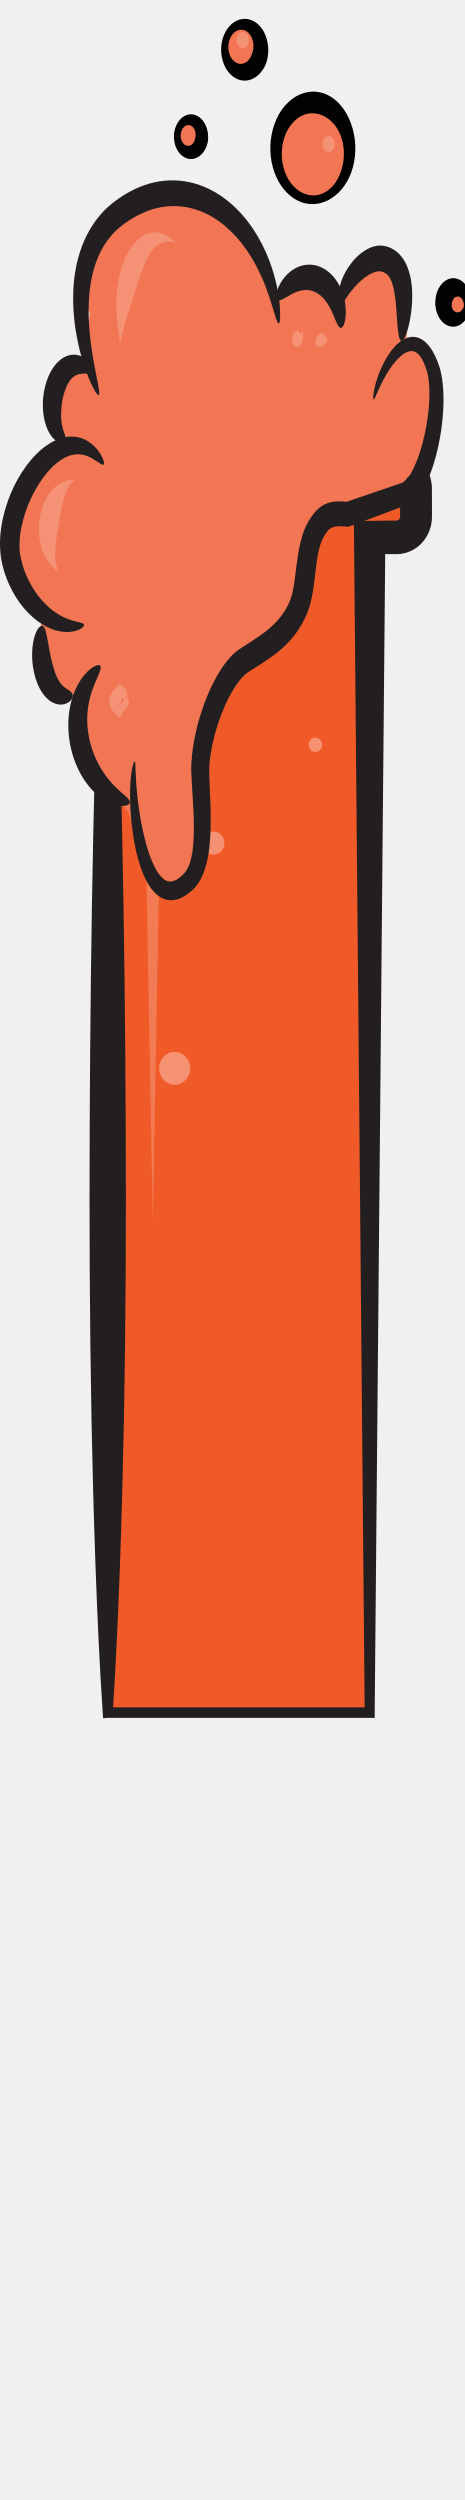
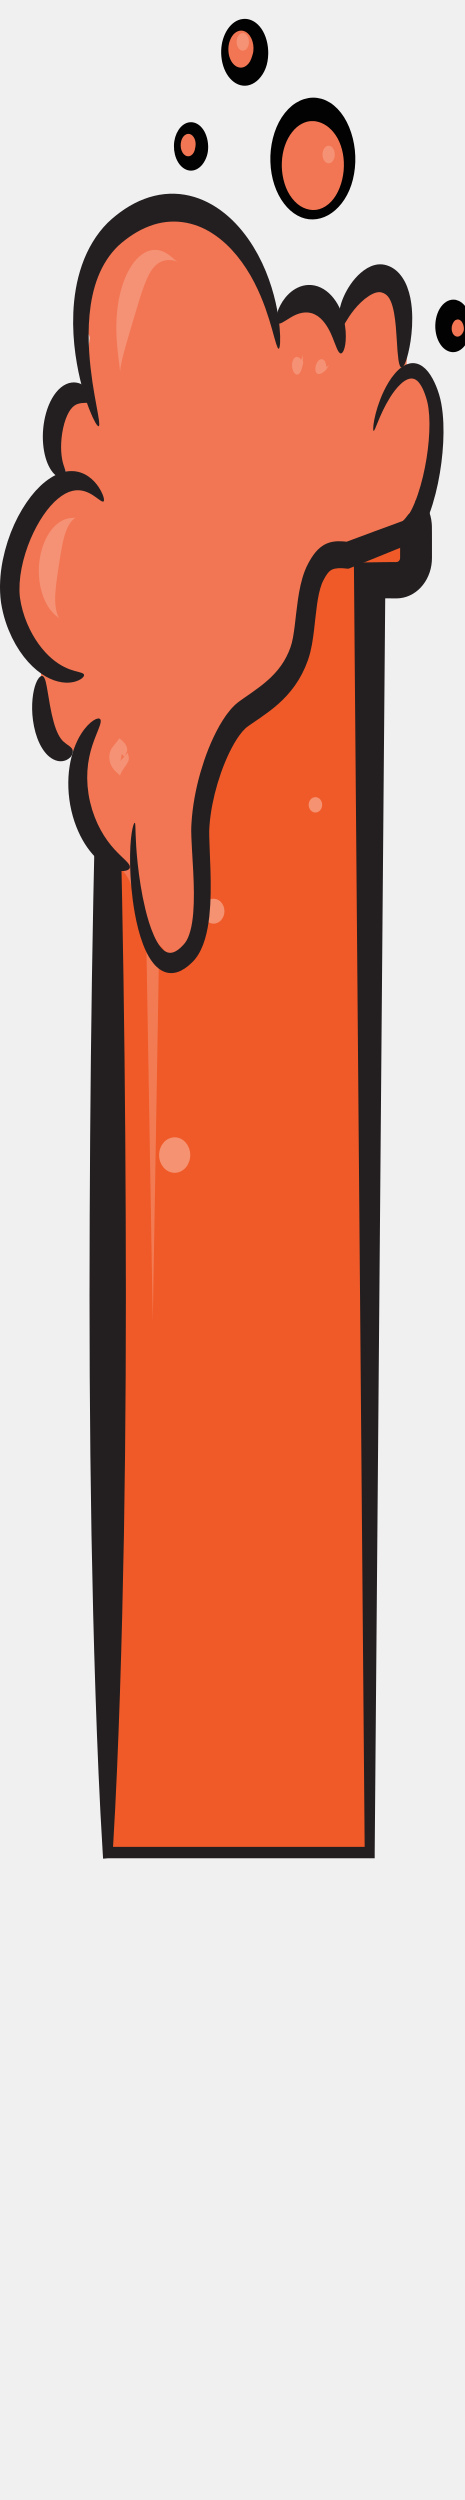
<svg xmlns="http://www.w3.org/2000/svg" version="1.1" id="Layer_1" x="0px" y="0px" width="120.922px" height="650.396px" viewBox="0 0 200.922 650.396" enable-background="new 0 0 200.922 387.396" xml:space="preserve">
  <defs id="defs111" />
-   <g id="g3" transform="matrix(1.414181,0,0,1.87407,8.2802558e-4,-206.945)">
+   <g id="g3" transform="matrix(1.414181,0,0,2.028952,8.2802558e-4,-206.9407)">
    <ellipse enable-background="new    " cx="72.969" cy="199.388" rx="5.815" ry="4.62" id="ellipse5" d="m 78.784,199.388 c 0,2.552 -2.603,4.62 -5.815,4.62 -3.212,0 -5.815,-2.068 -5.815,-4.62 0,-2.552 2.603,-4.62 5.815,-4.62 3.212,0 5.815,2.068 5.815,4.62 z" style="opacity:0.34;fill:#ffffff" />
    <path d="M 121.208,103.535 H 24.73 c -3.295,0 -5.964,2.121 -5.964,4.74 v 6.558 c 0,2.617 2.669,4.74 5.964,4.74 h 8.196 v 271.086 h 80.082 V 119.573 h 8.195 c 3.294,0 5.965,-2.123 5.965,-4.74 v -6.558 c 0.002,-2.619 -2.666,-4.74 -5.96,-4.74 z" id="path7" style="fill:#f05a29" />
    <rect x="35.139" y="148.551" width="78.435" height="226.912" id="rect9" style="fill:#f05a29" />
    <path d="m 132.039,111.313 -0.005,-1.746 -0.01,-0.873 -0.005,-0.536 -0.011,-0.218 -0.041,-0.473 c -0.25,-2.132 -1.547,-4.134 -3.527,-5.522 -1.958,-1.402 -4.622,-2.189 -7.236,-2.16 l -65.831,1.253 -16.458,0.336 -8.228,0.171 -4.114,0.083 -2.117,0.046 c -0.998,0.043 -1.912,0.21 -2.796,0.508 -1.757,0.588 -3.211,1.667 -4.079,2.988 -0.432,0.66 -0.72,1.379 -0.843,2.113 -0.062,0.353 -0.078,0.761 -0.067,1.072 l 0.028,0.818 0.116,3.268 0.056,1.635 0.033,0.856 0.016,0.212 0.033,0.297 c 0.03,0.184 0.062,0.355 0.11,0.531 0.358,1.4 1.359,2.671 2.739,3.545 1.372,0.879 3.141,1.355 4.877,1.326 l 6.801,-0.152 c -0.367,5.275 -0.679,10.551 -0.954,15.826 -0.329,5.646 -0.544,11.295 -0.806,16.943 -0.507,11.294 -0.887,22.59 -1.195,33.884 -0.634,22.591 -0.979,45.183 -1.104,67.771 -0.144,22.592 -0.016,45.183 0.542,67.771 0.296,11.298 0.686,22.592 1.226,33.887 0.547,11.295 1.197,22.591 2.206,33.887 l 0.116,1.294 1.413,-0.082 h 80.081 1.529 v -1.213 -10e-4 l 3.214,-267.229 1.861,0.012 1.097,0.002 0.673,-0.002 0.304,-0.007 0.609,-0.035 c 2.662,-0.203 5.205,-1.232 6.971,-2.808 0.89,-0.785 1.596,-1.705 2.071,-2.696 0.475,-0.982 0.709,-2.081 0.704,-3.086 l 10e-4,-3.496 z m -9.741,3.495 c -0.005,0.158 -0.026,0.225 -0.072,0.333 -0.046,0.095 -0.115,0.19 -0.21,0.269 -0.189,0.163 -0.432,0.263 -0.689,0.288 l -3.913,0.021 -4.398,0.049 h -0.006 l -4.837,0.037 0.046,3.77 3.245,269.869 H 34.555 c 0.946,-10.891 1.578,-21.78 2.105,-32.67 0.54,-11.296 0.93,-22.59 1.227,-33.887 0.558,-22.589 0.685,-45.181 0.539,-67.771 -0.124,-22.59 -0.467,-45.182 -1.102,-67.771 -0.311,-11.294 -0.691,-22.59 -1.194,-33.885 -0.262,-5.647 -0.478,-11.296 -0.81,-16.942 -0.293,-5.649 -0.622,-11.295 -1.022,-16.943 l -0.081,-1.147 -1.289,0.059 h -0.005 l -8.22,-0.184 c -1.01,-0.034 -1.968,-0.352 -2.696,-0.876 -0.727,-0.524 -1.208,-1.238 -1.336,-1.985 -0.021,-0.092 -0.028,-0.191 -0.036,-0.28 l -0.005,-0.108 -0.003,-0.197 0.027,-0.78 0.059,-1.635 0.116,-3.268 0.028,-0.818 c 0.011,-0.234 0.03,-0.371 0.075,-0.557 0.09,-0.345 0.251,-0.669 0.475,-0.965 0.453,-0.592 1.165,-1.051 1.96,-1.268 0.385,-0.109 0.835,-0.163 1.208,-0.159 l 2,0.037 4.114,0.085 8.228,0.167 16.459,0.337 65.833,1.254 c 0.319,0.024 0.575,0.127 0.782,0.303 0.194,0.172 0.308,0.395 0.324,0.585 l -0.017,6.633 z" id="path11" style="fill:#231f20" />
    <ellipse enable-background="new    " cx="50.043" cy="166.33" rx="3.347" ry="2.659" id="ellipse13" d="m 53.39,166.33 c 0,1.469 -1.499,2.659 -3.347,2.659 -1.848,0 -3.347,-1.19 -3.347,-2.659 0,-1.469 1.499,-2.659 3.347,-2.659 1.848,0 3.347,1.19 3.347,2.659 z" style="opacity:0.34;fill:#ffffff" />
    <ellipse enable-background="new    " cx="96.412" cy="167.429" rx="2.063" ry="1.639" id="ellipse15" d="m 98.475,167.429 c 0,0.905 -0.924,1.639 -2.063,1.639 -1.139,0 -2.063,-0.734 -2.063,-1.639 0,-0.905 0.924,-1.639 2.063,-1.639 1.139,0 2.063,0.734 2.063,1.639 z" style="opacity:0.34;fill:#ffffff" />
    <ellipse enable-background="new    " cx="65.258" cy="190.087" rx="3.346" ry="2.659" id="ellipse17" d="m 68.604,190.087 c 0,1.469 -1.498,2.659 -3.346,2.659 -1.848,0 -3.346,-1.19 -3.346,-2.659 0,-1.469 1.498,-2.659 3.346,-2.659 1.848,0 3.346,1.19 3.346,2.659 z" style="opacity:0.34;fill:#ffffff" />
    <ellipse enable-background="new    " cx="53.391" cy="242.048" rx="4.756" ry="3.779" id="ellipse19" d="m 58.147,242.048 c 0,2.087 -2.129,3.779 -4.756,3.779 -2.627,0 -4.756,-1.692 -4.756,-3.779 0,-2.087 2.129,-3.779 4.756,-3.779 2.627,0 4.756,1.692 4.756,3.779 z" style="opacity:0.34;fill:#ffffff" />
    <g id="g21" style="opacity:0.2">
-       <polygon points="46.697,277.483 42.75,114.968 50.644,114.968 " id="polygon23" style="fill:#ffffff" />
+       <polygon points="42.75,114.968 50.644,114.968 46.697,277.483 " id="polygon23" style="fill:#ffffff" />
    </g>
  </g>
-   <g id="g25" transform="matrix(1.414181,0,0,1.87407,8.2802558e-4,-206.945)">
+   <g id="g25" transform="matrix(1.414181,0,0,2.028952,8.2802558e-4,-206.9407)">
    <path d="m 131.59,80.457 c -0.286,-1.004 -1.077,-1.725 -2,-2.031 -0.346,-0.474 -0.862,-0.857 -1.588,-1.061 -0.881,-1.074 -2.135,-1.261 -3.209,-0.874 -0.254,-0.066 -0.508,-0.13 -0.763,-0.191 0.753,-6.528 0.57,-13.188 -2.743,-19.059 -1.289,-2.284 -4.371,-1.7 -5.354,0.419 -3.979,-3.895 -9.316,0.709 -11.855,3.974 -0.469,0.602 -0.695,1.242 -0.744,1.862 -1.502,-1.325 -3.193,-2.027 -5.506,-2.528 C 93.039,59.93 87.742,60.421 83.787,63.141 82.984,59.83 81.098,56.898 78.32,54.634 77.916,54.304 77.437,54.098 76.937,53.997 76.719,53.58 76.517,53.158 76.289,52.742 75.676,51.627 74.766,51.191 73.863,51.22 69.707,44.886 64.269,39.85 56.4,42.365 c -0.098,0.031 -0.184,0.071 -0.275,0.109 -9.271,-1.858 -21.572,1.002 -25.053,9.356 -4.121,3.605 -6.738,8.705 -4.766,14.225 0.201,0.564 0.535,1.027 0.941,1.382 0.047,0.167 0.1,0.333 0.152,0.5 -0.705,3.627 -0.619,8.375 0.604,12.023 -0.107,0.176 -0.215,0.352 -0.324,0.526 -2.025,-0.196 -4.295,0.647 -5.994,1.681 -0.725,0.44 -1.148,1.087 -1.328,1.785 -3.604,3.15 -3.689,8.914 0.221,12.927 0.031,0.032 0.064,0.057 0.098,0.088 -1.008,1.124 -2.031,2.234 -3.078,3.322 -1.902,1.979 -3.77,3.955 -5.494,6.021 -0.857,-0.162 -1.779,0.05 -2.525,0.827 -1.779,1.854 -2.77,4.089 -3.25,6.479 -0.422,1.236 -0.76,2.511 -1.021,3.844 -0.15,0.762 -0.057,1.421 0.188,1.969 -0.074,0.164 -0.137,0.34 -0.188,0.531 -0.906,3.378 0.275,6.046 2.334,8.235 -0.656,0.848 -0.838,1.982 -0.033,3.077 0.916,1.243 4.141,3.389 5.953,5.302 -0.361,0.339 -0.631,0.798 -0.754,1.386 -0.65,3.109 -0.533,5.665 0.312,7.906 -1.266,4.126 -0.334,9.128 4.318,10.408 1.293,0.355 2.574,0.06 3.809,-0.311 0.322,-0.096 0.619,-0.155 0.9,-0.186 1.613,1.968 2.803,4.174 3.877,6.462 -0.381,2.598 0.672,5.798 2.588,8.151 -1.176,7.754 11.59,9.213 12.088,16.367 0.078,1.136 0.816,2.141 1.766,2.666 1.623,3.562 3.898,6.743 7.273,8.497 0.49,0.781 1.336,1.337 2.461,1.337 h 2 c 1.627,0 2.67,-1.294 2.9,-2.674 0.955,-0.233 1.771,-0.884 1.992,-2.028 0.438,-2.272 0.596,-4.482 0.607,-6.798 0.002,-0.492 -0.117,-0.922 -0.309,-1.299 -0.178,-8.426 -1.186,-17.539 1.674,-25.135 0.342,-0.389 0.523,-0.87 0.57,-1.385 0.527,-1.163 1.156,-2.285 1.908,-3.358 0.129,-0.176 0.254,-0.355 0.387,-0.528 0.061,-0.081 0.125,-0.162 0.188,-0.243 0.383,-0.486 0.779,-0.965 1.203,-1.43 0.064,-0.072 0.107,-0.147 0.164,-0.221 1.77,-1.489 5.143,-2.225 7.229,-3.257 2.152,-1.065 4.031,-2.857 5.85,-4.401 6.933,-5.884 11.974,-12.554 14.369,-21.375 0.701,-2.586 1.174,-5.243 2.576,-7.563 1.947,-3.225 6.943,-4.218 10.289,-4.97 6.998,-1.577 13.926,-2.064 19.008,-7.02 0.143,-0.063 0.279,-0.132 0.408,-0.223 1.162,-0.831 1.641,-1.554 1.865,-2.73 1.215,-0.381 2.121,-1.552 2.121,-2.86 0,-0.334 -0.068,-0.649 -0.17,-0.948 0.686,-1.308 1.211,-2.762 1.572,-4.302 1.93,-4.186 2.453,-8.911 0.989,-14.052 z" id="path27" style="fill:#f27653" />
    <g id="g29">
      <path d="m 114.196,87.755 c -0.188,-0.053 -0.198,-0.888 0.216,-2.388 0.422,-1.492 1.252,-3.656 2.948,-6.138 0.859,-1.232 1.933,-2.554 3.441,-3.769 0.758,-0.6 1.633,-1.177 2.697,-1.6 1.055,-0.421 2.35,-0.676 3.709,-0.461 1.357,0.199 2.658,0.885 3.658,1.775 1.014,0.892 1.793,1.954 2.453,3.065 0.629,1.061 1.248,2.401 1.578,3.742 0.352,1.339 0.537,2.704 0.621,4.086 0.162,2.763 -0.07,5.601 -0.601,8.496 -0.539,2.892 -1.369,5.85 -2.674,8.818 -0.662,1.481 -1.437,2.969 -2.463,4.424 -0.513,0.727 -1.095,1.444 -1.779,2.133 -0.349,0.344 -0.724,0.679 -1.133,1 l -0.404,0.293 -0.463,0.312 c -0.147,0.123 -0.326,0.176 -0.51,0.221 l -0.539,0.154 -9.502,2.699 -4.929,1.388 -2.508,0.703 -0.695,0.195 c -0.414,0.085 -0.815,0.308 -1.248,0.206 l -0.916,-0.067 -0.59,-0.026 c -1.576,-0.056 -2.91,0.104 -3.703,0.58 -0.424,0.237 -0.844,0.593 -1.305,1.112 -0.227,0.258 -0.459,0.551 -0.69,0.867 -0.113,0.156 -0.228,0.299 -0.298,0.421 -0.069,0.114 -0.147,0.239 -0.229,0.396 -0.647,1.178 -1.096,2.73 -1.438,4.414 -0.344,1.692 -0.588,3.524 -0.922,5.471 -0.361,1.938 -0.718,4.062 -1.845,6.311 -1.022,2.037 -2.407,3.872 -4,5.437 -3.202,3.141 -6.955,5.107 -10.424,6.794 l -2.562,1.224 -1.229,0.598 c -0.227,0.112 -0.357,0.177 -0.494,0.254 -0.141,0.08 -0.285,0.165 -0.43,0.261 -1.174,0.762 -2.346,1.92 -3.391,3.172 -2.098,2.54 -3.797,5.505 -5.09,8.515 -1.287,3.017 -2.176,6.133 -2.492,9.135 -0.168,1.232 -0.016,2.957 0.053,4.548 l 0.264,4.89 c 0.129,3.267 0.146,6.522 -0.354,9.771 -0.256,1.622 -0.646,3.251 -1.322,4.837 -0.664,1.576 -1.674,3.132 -3.076,4.319 -0.344,0.293 -0.734,0.573 -1.064,0.782 -0.295,0.193 -0.619,0.407 -0.977,0.609 -0.695,0.401 -1.438,0.756 -2.232,1.027 -1.57,0.555 -3.449,0.715 -5.137,0.225 -1.693,-0.475 -3.037,-1.467 -4.045,-2.502 -1.018,-1.049 -1.76,-2.174 -2.375,-3.28 -1.215,-2.222 -1.938,-4.4 -2.488,-6.439 -1.07,-4.089 -1.41,-7.664 -1.502,-10.583 -0.078,-2.921 0.148,-5.196 0.477,-6.715 0.328,-1.526 0.76,-2.265 0.953,-2.209 0.205,0.056 0.182,0.842 0.252,2.313 0.066,1.471 0.219,3.642 0.645,6.405 0.434,2.753 1.102,6.129 2.381,9.804 0.648,1.824 1.457,3.736 2.568,5.482 1.088,1.729 2.611,3.302 4.203,3.619 0.787,0.169 1.627,0.079 2.555,-0.293 0.459,-0.186 0.932,-0.434 1.402,-0.736 0.23,-0.146 0.473,-0.32 0.746,-0.519 0.244,-0.17 0.408,-0.306 0.588,-0.472 1.41,-1.284 2.215,-3.675 2.523,-6.364 0.318,-2.701 0.229,-5.68 0.012,-8.788 l -0.393,-4.81 c -0.066,-0.829 -0.133,-1.672 -0.18,-2.547 -0.023,-0.448 -0.043,-0.862 -0.051,-1.366 -0.012,-0.562 0.039,-1.063 0.068,-1.511 0.312,-3.719 1.291,-7.34 2.711,-10.838 1.439,-3.492 3.295,-6.887 5.838,-10.041 1.291,-1.568 2.732,-3.094 4.676,-4.4 0.242,-0.162 0.498,-0.319 0.764,-0.47 0.27,-0.154 0.559,-0.301 0.75,-0.397 l 1.299,-0.644 2.541,-1.233 c 3.318,-1.622 6.455,-3.358 8.826,-5.7 1.182,-1.162 2.15,-2.462 2.857,-3.856 0.633,-1.19 0.996,-2.877 1.318,-4.651 0.317,-1.786 0.579,-3.685 0.995,-5.647 0.427,-1.958 0.974,-4.022 2.107,-6.062 0.137,-0.247 0.297,-0.513 0.475,-0.784 0.173,-0.268 0.345,-0.484 0.5,-0.694 0.313,-0.416 0.652,-0.835 1.033,-1.253 0.75,-0.832 1.711,-1.687 2.875,-2.311 1.16,-0.633 2.424,-0.96 3.549,-1.104 1.14,-0.148 2.177,-0.141 3.164,-0.098 l 0.729,0.045 0.358,0.028 c 0.054,0.004 0.025,0.004 0.041,0.005 0.013,0.004 0.021,10e-4 0.033,10e-4 l 0.569,-0.148 2.521,-0.657 4.957,-1.284 9.525,-2.443 c 0.023,-0.006 0.051,-0.002 0.07,-0.016 l 0.03,-0.014 c -0.002,0.002 0.007,-0.002 0.078,-0.053 0.222,-0.161 0.442,-0.346 0.662,-0.549 0.438,-0.413 0.864,-0.894 1.262,-1.421 0.8,-1.053 1.49,-2.258 2.095,-3.493 1.205,-2.482 2.063,-5.108 2.655,-7.661 0.587,-2.558 0.906,-5.075 0.894,-7.411 -0.006,-1.166 -0.103,-2.287 -0.307,-3.311 -0.195,-1.033 -0.525,-1.878 -0.998,-2.833 -0.898,-1.811 -2.101,-3.101 -3.375,-3.377 -1.281,-0.343 -2.843,0.239 -4.117,1.076 -1.295,0.842 -2.381,1.89 -3.283,2.895 -1.805,2.031 -2.926,3.9 -3.672,5.164 -0.737,1.273 -1.115,1.981 -1.324,1.92 z" id="path31" style="fill:#231f20" />
    </g>
    <g id="g33">
      <path d="m 39.697,180.755 c -0.068,0.4 -0.721,0.712 -1.9,0.776 -1.172,0.06 -2.879,-0.146 -4.857,-0.907 -1.971,-0.755 -4.203,-2.078 -6.229,-4.085 -2.021,-1.996 -3.834,-4.678 -4.891,-7.866 -1.061,-3.181 -1.205,-6.536 -0.553,-9.414 0.631,-2.893 2.008,-5.237 3.432,-6.839 1.432,-1.616 2.881,-2.547 3.953,-3.016 1.084,-0.462 1.805,-0.476 2.045,-0.15 0.533,0.697 -1.066,2.537 -2.488,5.55 -0.701,1.507 -1.307,3.319 -1.49,5.369 -0.195,2.042 0.039,4.322 0.799,6.614 0.76,2.292 1.953,4.344 3.285,6.035 1.336,1.698 2.809,3.034 4.154,4.071 2.701,2.063 4.885,3.006 4.74,3.862 z" id="path35" style="fill:#231f20" />
    </g>
    <g id="g37">
      <path d="m 13.172,140.05 c 0.711,0.422 0.969,1.544 1.402,3.298 0.418,1.737 0.936,4.172 1.828,6.417 0.445,1.115 0.941,2.021 1.432,2.682 0.49,0.666 0.988,1.133 1.592,1.527 1.209,0.778 2.641,1.112 2.826,1.936 0.098,0.396 -0.105,0.87 -0.68,1.325 -0.572,0.439 -1.545,0.881 -2.928,0.908 -1.365,0.041 -3.141,-0.488 -4.582,-1.655 -1.457,-1.148 -2.543,-2.771 -3.23,-4.492 -1.354,-3.473 -1.176,-6.713 -0.49,-8.953 0.354,-1.121 0.863,-2.001 1.398,-2.523 0.539,-0.53 1.072,-0.662 1.432,-0.47 z" id="path39" style="fill:#231f20" />
    </g>
    <g id="g41">
      <path d="m 31.697,102.755 c -0.32,0.293 -1.273,-0.311 -2.883,-1.095 -1.6,-0.775 -3.949,-1.61 -6.748,-1.108 -2.787,0.455 -5.988,2.279 -8.826,5.2 -2.822,2.898 -5.391,6.863 -6.641,11.253 -0.619,2.166 -0.812,4.384 -0.52,6.182 0.365,1.93 1.186,3.892 2.203,5.571 2.057,3.411 4.9,5.925 7.541,7.501 2.658,1.6 5.137,2.276 6.908,2.622 1.777,0.345 2.879,0.45 2.965,0.875 0.084,0.381 -0.891,1.078 -2.959,1.461 -2.045,0.375 -5.23,0.283 -8.768,-1.142 -3.514,-1.406 -7.363,-4.088 -10.312,-8.287 -1.463,-2.111 -2.688,-4.547 -3.344,-7.458 -0.604,-3.073 -0.287,-6.08 0.506,-8.944 1.652,-5.708 4.902,-10.285 8.613,-13.643 3.707,-3.341 8.205,-5.413 12.314,-5.42 2.035,-0.025 3.871,0.458 5.289,1.151 1.428,0.691 2.459,1.553 3.184,2.323 1.437,1.566 1.767,2.703 1.478,2.958 z" id="path43" style="fill:#231f20" />
    </g>
    <g id="g45">
      <path d="m 28.197,81.255 c -0.219,0.361 -0.752,0.477 -1.482,0.517 -0.727,0.039 -1.67,0.002 -2.59,0.167 -0.934,0.16 -1.736,0.521 -2.469,1.186 -0.736,0.662 -1.469,1.727 -2.016,3.08 -0.543,1.352 -0.842,2.801 -0.934,4.085 -0.094,1.293 0.021,2.411 0.234,3.3 0.207,0.899 0.545,1.599 0.852,2.193 0.303,0.591 0.543,1.075 0.404,1.472 -0.131,0.379 -0.658,0.657 -1.59,0.54 -0.91,-0.108 -2.24,-0.734 -3.314,-2.042 -2.209,-2.614 -3.002,-7.327 -1.215,-11.796 0.896,-2.227 2.453,-4.256 4.531,-5.445 1.027,-0.591 2.154,-0.944 3.209,-1.043 1.055,-0.112 2.018,0.027 2.816,0.258 1.604,0.482 2.572,1.295 3.113,1.951 0.543,0.67 0.66,1.233 0.451,1.577 z" id="path47" style="fill:#231f20" />
    </g>
    <g id="g49">
      <path d="M 85.196,70.255 C 84.77,70.317 84.227,68.8 83.196,66.21 82.156,63.637 80.563,59.956 77.699,56.095 74.856,52.258 70.638,48.252 65.006,45.722 59.422,43.163 52.44,42.305 45.594,44.158 c -1.709,0.45 -3.365,1.047 -4.951,1.755 -0.793,0.354 -1.568,0.738 -2.326,1.144 -0.744,0.399 -1.537,0.856 -2.158,1.261 -2.641,1.768 -4.779,4.088 -6.201,6.644 -1.439,2.562 -2.229,5.363 -2.594,8.081 -0.363,2.724 -0.326,5.364 -0.115,7.773 0.439,4.837 1.502,8.751 2.207,11.467 0.727,2.718 1.123,4.281 0.742,4.472 -0.357,0.181 -1.469,-1.035 -2.904,-3.593 -1.41,-2.56 -3.186,-6.474 -4.242,-11.738 -0.518,-2.628 -0.836,-5.603 -0.641,-8.852 0.199,-3.235 0.945,-6.783 2.66,-10.192 1.705,-3.416 4.385,-6.55 7.795,-8.93 0.902,-0.616 1.709,-1.092 2.598,-1.593 0.877,-0.49 1.783,-0.953 2.713,-1.38 1.863,-0.856 3.832,-1.579 5.883,-2.12 4.102,-1.092 8.332,-1.384 12.326,-0.922 3.998,0.454 7.744,1.645 11.012,3.303 6.582,3.326 11.123,8.379 13.844,13.019 2.75,4.681 3.823,8.95 4.217,11.865 0.375,2.941 0.131,4.581 -0.263,4.633 z" id="path51" style="fill:#231f20" />
    </g>
    <g id="g53">
      <path d="m 104.196,71.255 c -0.854,0.004 -1.485,-1.588 -2.602,-3.492 -1.098,-1.909 -2.881,-4.019 -5.424,-4.833 -2.525,-0.866 -5.213,-0.227 -7.264,0.641 -2.057,0.858 -3.545,1.715 -4.211,1.184 -0.623,-0.472 -0.352,-2.355 1.697,-4.602 1.028,-1.091 2.557,-2.233 4.604,-2.914 2.023,-0.687 4.598,-0.832 7.059,-0.005 2.467,0.805 4.443,2.452 5.662,4.214 1.24,1.77 1.783,3.61 1.945,5.112 0.28,3.053 -0.686,4.715 -1.466,4.695 z" id="path55" style="fill:#231f20" />
    </g>
    <g id="g57">
      <path d="m 122.696,74.255 c -0.844,-0.118 -1.143,-2.48 -1.42,-5.958 -0.157,-1.724 -0.33,-3.762 -0.834,-5.69 -0.252,-0.955 -0.602,-1.863 -1.051,-2.549 -0.455,-0.694 -0.947,-1.131 -1.623,-1.444 -0.338,-0.159 -0.735,-0.276 -1.17,-0.358 -0.229,-0.04 -0.34,-0.052 -0.52,-0.06 -0.176,-0.008 -0.371,-10e-4 -0.574,0.019 -0.816,0.071 -1.76,0.367 -2.641,0.753 -1.787,0.783 -3.35,1.904 -4.551,2.925 -1.205,1.034 -2.06,1.995 -2.668,2.705 -0.619,0.703 -1.023,1.194 -1.449,1.159 -0.396,-0.026 -0.791,-0.68 -0.766,-1.901 0.02,-1.211 0.51,-2.907 1.612,-4.667 1.113,-1.749 2.776,-3.606 5.215,-5.097 1.226,-0.731 2.648,-1.396 4.414,-1.695 0.438,-0.074 0.902,-0.122 1.388,-0.129 0.483,-0.014 1.043,0.029 1.475,0.093 0.893,0.137 1.822,0.378 2.738,0.801 1.854,0.821 3.367,2.376 4.199,3.938 0.858,1.573 1.223,3.115 1.405,4.505 0.338,2.794 0.015,5.103 -0.369,6.982 -0.832,3.74 -2.016,5.782 -2.81,5.668 z" id="path59" style="fill:#231f20" />
    </g>
    <g id="g61" style="opacity:0.2">
      <path d="m 36.697,75.255 c 0.006,0 -0.025,-0.491 -0.188,-1.396 -0.15,-0.904 -0.428,-2.227 -0.65,-3.898 -0.221,-1.668 -0.4,-3.688 -0.24,-5.937 0.156,-2.244 0.635,-4.73 1.771,-7.221 1.125,-2.471 2.873,-4.744 5.139,-6.157 1.121,-0.705 2.35,-1.167 3.514,-1.35 1.166,-0.184 2.248,-0.112 3.154,0.088 1.824,0.408 2.996,1.176 3.789,1.64 0.783,0.494 1.205,0.739 1.211,0.73 0.002,0.001 -0.459,-0.208 -1.355,-0.327 -0.881,-0.119 -2.23,-0.142 -3.615,0.289 -0.688,0.217 -1.363,0.547 -1.967,0.992 -0.607,0.444 -1.148,0.996 -1.65,1.643 -0.998,1.296 -1.873,2.996 -2.764,4.949 -0.885,1.952 -1.717,3.946 -2.518,5.813 -0.793,1.869 -1.551,3.615 -2.143,5.119 -0.592,1.504 -1.027,2.763 -1.246,3.644 -0.228,0.882 -0.246,1.381 -0.242,1.379 z" id="path63" style="fill:#ffffff" />
    </g>
    <g id="g65" style="opacity:0.2">
      <path d="m 18.197,127.755 c 0,0 -0.072,-0.058 -0.227,-0.145 l -0.699,-0.391 c -0.299,-0.184 -0.701,-0.397 -1.117,-0.723 -0.418,-0.322 -0.914,-0.711 -1.383,-1.227 -0.945,-1.018 -1.895,-2.49 -2.422,-4.289 -0.537,-1.792 -0.668,-3.887 -0.197,-5.975 0.461,-2.088 1.471,-3.948 2.744,-5.346 1.27,-1.406 2.793,-2.32 4.109,-2.79 0.656,-0.245 1.279,-0.36 1.799,-0.45 0.521,-0.094 0.975,-0.098 1.324,-0.119 0.354,-0.018 0.623,-0.012 0.801,-0.021 0.178,-0.007 0.268,-0.024 0.268,-0.024 0,0 -0.375,0.069 -0.938,0.453 -0.285,0.177 -0.598,0.457 -0.922,0.788 -0.328,0.328 -0.635,0.768 -0.93,1.236 -0.59,0.953 -1.029,2.154 -1.398,3.435 -0.367,1.29 -0.674,2.679 -1,4.137 -0.318,1.459 -0.625,2.862 -0.852,4.201 -0.225,1.336 -0.359,2.622 -0.275,3.75 0.049,0.558 0.115,1.089 0.25,1.534 0.133,0.445 0.281,0.836 0.445,1.128 0.319,0.604 0.624,0.84 0.62,0.838 z" id="path67" style="fill:#ffffff" />
    </g>
    <g id="g69" style="opacity:0.2">
      <path d="m 36.697,161.255 c 0.006,-0.002 -0.043,-0.104 -0.279,-0.259 -0.107,-0.081 -0.25,-0.178 -0.443,-0.292 -0.178,-0.116 -0.455,-0.241 -0.666,-0.409 -0.217,-0.165 -0.516,-0.351 -0.725,-0.581 -0.211,-0.229 -0.496,-0.486 -0.666,-0.782 -0.389,-0.586 -0.584,-1.316 -0.492,-2.021 0.092,-0.709 0.455,-1.301 0.943,-1.738 l 2.133,-1.911 0.195,0.093 c 0.244,0.117 0.494,0.314 0.783,0.502 0.275,0.206 0.654,0.398 1.023,0.871 0.18,0.227 0.311,0.505 0.35,0.726 0.043,0.224 0.021,0.388 -0.012,0.511 -0.096,0.25 -0.225,0.381 -0.314,0.509 -0.383,0.486 -0.348,0.799 -0.33,0.781 0.025,-0.02 -0.203,-0.147 -0.791,-0.498 -0.145,-0.08 -0.32,-0.182 -0.494,-0.179 -0.018,0.002 -0.035,0.002 -0.053,0.007 -0.025,0.011 0.01,-0.002 0.057,-0.019 l 0.119,-0.05 c 0.113,-0.044 0.203,-0.091 0.254,-0.123 0.104,-0.062 0.094,-0.083 0.051,-0.021 -0.043,0.061 -0.123,0.208 -0.203,0.468 -0.037,0.123 -0.08,0.281 -0.117,0.462 l -0.076,0.408 c -0.037,0.144 -0.133,0.327 -0.246,0.444 l 2.328,-1.818 c 0.256,0.494 0.398,0.938 0.352,1.33 -0.047,0.392 -0.285,0.718 -0.639,1.088 -0.15,0.182 -0.398,0.379 -0.568,0.573 -0.16,0.194 -0.406,0.4 -0.562,0.593 -0.152,0.189 -0.369,0.386 -0.49,0.552 -0.131,0.167 -0.227,0.312 -0.287,0.428 -0.144,0.24 -0.143,0.357 -0.135,0.355 z" id="path71" style="fill:#ffffff" />
    </g>
    <g id="g73" style="opacity:0.2">
      <path d="m 91.696,72.255 c -0.004,-0.007 -0.01,0.038 0.111,0.193 0.053,0.069 0.133,0.162 0.271,0.257 0.112,0.076 0.045,0.029 0.019,0.017 l -0.078,-0.04 c -0.064,-0.023 -0.09,-0.034 -0.134,-0.035 -0.014,-0.003 -0.021,0.003 0.009,-0.008 0.057,-0.016 0.223,-0.138 0.356,-0.369 0.142,-0.227 0.231,-0.505 0.304,-0.757 0.021,-0.075 0.079,-0.412 0.024,-0.064 -0.027,0.18 -0.045,0.453 -0.039,0.638 0.004,0.18 0.008,0.435 0.026,0.584 0.021,0.164 0.041,0.285 0.062,0.371 0.041,0.195 0.069,0.22 0.069,0.22 -0.002,-0.014 -0.024,0.011 -0.081,0.201 L 92.5,73.829 c -0.049,0.148 -0.121,0.392 -0.205,0.563 -0.08,0.178 -0.192,0.439 -0.317,0.601 -0.123,0.17 -0.285,0.402 -0.463,0.521 -0.173,0.148 -0.384,0.235 -0.601,0.263 -0.228,0.021 -0.453,-0.015 -0.709,-0.17 -0.233,-0.141 -0.483,-0.397 -0.656,-0.734 -0.184,-0.34 -0.305,-0.789 -0.274,-1.234 -0.006,-0.458 0.223,-0.872 0.43,-1.148 0.207,-0.268 0.533,-0.408 0.76,-0.451 0.223,-0.073 0.486,-0.011 0.646,0.02 0.172,0.035 0.291,0.085 0.377,0.117 0.182,0.08 0.213,0.085 0.208,0.078 z" id="path75" style="fill:#ffffff" />
    </g>
    <g id="g77" style="opacity:0.2">
      <path d="m 99.696,73.755 c 0.003,-0.007 -0.024,0.02 -0.034,0.215 -0.002,0.043 -0.004,0.094 0,0.155 -0.002,0.035 0.028,0.199 0.019,0.132 -0.007,-0.043 -0.027,-0.098 -0.035,-0.128 -0.033,-0.084 -0.082,-0.107 -0.043,-0.084 0.037,0.021 0.182,0.042 0.362,-0.005 0.185,-0.043 0.369,-0.136 0.531,-0.228 l 0.219,-0.143 0.048,-0.035 c 0.004,-0.003 0.022,-0.018 0.016,-0.012 l -0.07,0.052 -0.242,0.205 c -0.133,0.119 -0.314,0.294 -0.414,0.407 -0.109,0.122 -0.186,0.216 -0.238,0.286 -0.117,0.155 -0.119,0.188 -0.114,0.184 0.004,-0.005 -0.025,0 -0.189,0.106 l -0.321,0.194 c -0.133,0.077 -0.351,0.208 -0.521,0.28 -0.176,0.078 -0.432,0.195 -0.625,0.231 -0.199,0.046 -0.469,0.109 -0.67,0.083 -0.217,-0.002 -0.422,-0.075 -0.586,-0.192 -0.168,-0.128 -0.295,-0.296 -0.361,-0.568 -0.063,-0.247 -0.057,-0.586 0.061,-0.927 0.109,-0.354 0.339,-0.737 0.668,-1.018 0.312,-0.312 0.757,-0.43 1.086,-0.469 0.326,-0.034 0.644,0.106 0.822,0.239 0.197,0.112 0.328,0.343 0.41,0.479 0.086,0.149 0.127,0.27 0.158,0.354 0.054,0.19 0.061,0.214 0.063,0.207 z" id="path79" style="fill:#ffffff" />
    </g>
    <g id="g81">
      <circle cx="95.626" cy="30.479" r="11.224" id="circle83" d="m 106.85,30.479 c 0,6.199 -5.025,11.224 -11.224,11.224 -6.199,0 -11.224,-5.025 -11.224,-11.224 0,-6.199 5.025,-11.224 11.224,-11.224 6.199,0 11.224,5.025 11.224,11.224 z" style="fill:#f27653" />
      <path d="m 108.599,30.523 c -0.078,1.598 -0.492,3.345 -1.207,4.83 -0.722,1.508 -1.744,2.845 -2.963,3.929 -2.433,2.179 -5.604,3.39 -8.804,3.421 -3.201,0.073 -6.435,-1.169 -8.83,-3.393 -2.42,-2.214 -3.998,-5.382 -4.144,-8.875 -0.182,-3.302 1.054,-6.908 3.457,-9.472 1.205,-1.281 2.666,-2.351 4.302,-3.071 0.817,-0.357 1.674,-0.635 2.551,-0.824 0.438,-0.094 0.879,-0.167 1.324,-0.222 l 0.67,-0.062 0.733,-0.028 0.552,0.011 0.723,0.049 c 0.457,0.046 0.896,0.108 1.341,0.193 0.883,0.176 1.741,0.46 2.565,0.813 1.646,0.723 3.114,1.801 4.301,3.11 2.365,2.632 3.601,6.152 3.431,9.545 l -0.002,0.046 z m -3.498,-0.044 c -0.144,-2.494 -1.33,-4.814 -3.146,-6.327 -0.893,-0.769 -1.91,-1.357 -2.979,-1.758 -0.533,-0.209 -1.088,-0.354 -1.646,-0.462 -0.275,-0.056 -0.566,-0.099 -0.84,-0.129 l -0.375,-0.032 -0.551,-0.015 c -2.168,-0.064 -4.562,0.79 -6.293,2.368 -1.775,1.581 -2.963,3.815 -3.119,6.4 -0.172,2.394 0.674,5.068 2.434,6.998 0.883,0.96 1.957,1.769 3.168,2.311 1.213,0.54 2.527,0.835 3.873,0.871 2.689,0.06 5.357,-1.152 7.07,-3.153 0.859,-0.994 1.502,-2.146 1.906,-3.354 0.414,-1.229 0.575,-2.42 0.498,-3.761 v 0.043 l 0,0 z" id="path85" style="fill:#020202" />
    </g>
    <g id="g87">
      <circle cx="74.213" cy="6.755" r="5.5" id="circle89" d="m 79.713,6.755 c 0,3.038 -2.462,5.5 -5.5,5.5 -3.038,0 -5.5,-2.462 -5.5,-5.5 0,-3.038 2.462,-5.5 5.5,-5.5 3.038,0 5.5,2.462 5.5,5.5 z" style="fill:#f27653" />
      <path d="m 81.976,6.813 0.016,0.27 -0.006,0.431 c -0.014,0.266 -0.031,0.514 -0.07,0.771 -0.074,0.51 -0.197,1.018 -0.387,1.501 -0.381,0.97 -1.016,1.825 -1.779,2.505 -1.508,1.391 -3.592,2.078 -5.535,1.909 -1.951,-0.151 -3.754,-1.123 -4.924,-2.521 -1.186,-1.397 -1.758,-3.197 -1.686,-4.923 0.143,-3.5 3.002,-6.506 6.641,-6.755 1.697,-0.163 3.66,0.373 5.127,1.598 1.494,1.202 2.49,3.125 2.605,5.158 L 81.976,6.813 z M 77.449,6.755 C 77.576,5.902 77.387,4.964 76.832,4.135 76.27,3.311 75.369,2.659 74.183,2.51 73.131,2.361 71.864,2.743 71.035,3.576 70.189,4.4 69.719,5.597 69.822,6.755 c 0.061,1.159 0.676,2.222 1.537,2.855 0.861,0.65 1.922,0.866 2.855,0.701 0.94,-0.155 1.72,-0.656 2.242,-1.314 0.254,-0.336 0.437,-0.7 0.606,-1.062 0.086,-0.182 0.172,-0.366 0.236,-0.563 l 0.088,-0.296 0.033,-0.108 0.029,-0.27 0.001,0.057 0,0 z" id="path91" style="fill:#020202" />
    </g>
    <g id="g93">
      <circle cx="57.947" cy="27.005" r="3.75" id="circle95" d="m 61.697,27.005 c 0,2.071 -1.679,3.75 -3.75,3.75 -2.071,0 -3.75,-1.679 -3.75,-3.75 0,-2.071 1.679,-3.75 3.75,-3.75 2.071,0 3.75,1.679 3.75,3.75 z" style="fill:#f27653" />
      <path d="m 63.621,27.103 0.006,0.369 c -0.01,0.192 -0.035,0.43 -0.062,0.643 -0.068,0.381 -0.182,0.733 -0.338,1.078 -0.32,0.679 -0.777,1.281 -1.322,1.771 -1.092,0.979 -2.578,1.453 -3.957,1.329 -1.373,-0.108 -2.674,-0.79 -3.512,-1.776 -0.857,-0.978 -1.307,-2.264 -1.266,-3.511 0.029,-2.53 2.125,-4.799 4.777,-4.997 1.291,-0.115 2.721,0.292 3.793,1.203 1.086,0.896 1.805,2.309 1.883,3.794 l -0.002,0.097 z m -3.85,-0.098 c 0.084,-0.481 -0.004,-1.021 -0.314,-1.509 -0.314,-0.485 -0.836,-0.885 -1.51,-0.994 -0.662,-0.117 -1.391,0.095 -1.928,0.575 -0.533,0.494 -0.824,1.202 -0.795,1.928 0.033,0.72 0.391,1.385 0.93,1.793 0.549,0.409 1.199,0.535 1.793,0.42 0.586,-0.117 1.053,-0.449 1.346,-0.867 0.148,-0.205 0.248,-0.436 0.303,-0.663 0.027,-0.112 0.057,-0.231 0.088,-0.329 0.008,-0.03 0.025,-0.035 0.045,-0.085 l 0.045,-0.367 -0.003,0.098 z" id="path97" style="fill:#020202" />
    </g>
    <g id="g99">
      <circle cx="139.198" cy="65.627" r="3.628" id="circle101" d="m 142.826,65.627 c 0,2.004 -1.624,3.628 -3.628,3.628 -2.004,0 -3.628,-1.624 -3.628,-3.628 0,-2.004 1.624,-3.628 3.628,-3.628 2.004,0 3.628,1.624 3.628,3.628 z" style="fill:#f27653" />
      <path d="m 143.888,65.682 c -0.205,1.079 -0.48,2.374 -1.289,3.346 -0.781,0.99 -2.009,1.725 -3.398,1.911 -1.373,0.198 -2.949,-0.21 -4.129,-1.183 -0.584,-0.493 -1.088,-1.109 -1.443,-1.819 -0.17,-0.358 -0.313,-0.732 -0.41,-1.121 -0.043,-0.195 -0.084,-0.392 -0.115,-0.589 l -0.031,-0.298 -0.012,-0.15 -0.006,-0.074 -0.002,-0.038 v -0.018 l 0.002,-0.147 0.002,-0.356 c 0.014,-0.209 0.043,-0.477 0.08,-0.711 0.08,-0.414 0.191,-0.794 0.342,-1.175 0.312,-0.752 0.779,-1.434 1.367,-1.984 0.588,-0.549 1.293,-0.967 2.047,-1.214 0.379,-0.118 0.767,-0.204 1.154,-0.242 0.195,-0.013 0.389,-0.025 0.58,-0.028 l 0.684,0.043 0.353,0.087 c 0.192,0.041 0.428,0.098 0.635,0.156 0.365,0.126 0.693,0.281 1.013,0.464 0.627,0.373 1.16,0.859 1.565,1.412 0.819,1.102 1.16,2.454 1.017,3.676 l -0.006,0.052 z m -2.121,-0.055 c -0.142,-0.68 -0.58,-1.216 -1.111,-1.455 -0.266,-0.119 -0.537,-0.17 -0.787,-0.162 -0.123,0.006 -0.252,0.025 -0.35,0.053 -0.029,0.024 -0.027,0.04 -0.07,0.051 l -0.359,0.05 c 0.219,0.007 0.061,0.002 0.107,0.005 h -0.002 l -0.004,0.003 -0.01,0.005 -0.019,0.011 -0.035,0.019 -0.067,0.037 -0.123,0.077 c -0.076,0.06 -0.146,0.11 -0.207,0.168 -0.123,0.117 -0.224,0.237 -0.308,0.359 -0.084,0.123 -0.151,0.245 -0.207,0.371 -0.024,0.059 -0.051,0.135 -0.067,0.185 0.002,0 -0.008,-0.033 -0.025,-0.007 l -0.033,0.355 c 0.006,-0.255 0.002,-0.07 0.004,-0.126 v 0.002 0.003 0.007 l -0.002,0.014 -0.004,0.027 -0.012,0.058 c -0.002,0.039 -0.002,0.075 -0.01,0.114 0,0.076 -0.006,0.157 0.002,0.241 0.006,0.168 0.041,0.356 0.129,0.535 0.16,0.378 0.471,0.75 1.002,0.942 0.514,0.191 1.172,0.146 1.732,-0.214 0.271,-0.183 0.521,-0.425 0.704,-0.722 0.087,-0.149 0.146,-0.32 0.162,-0.487 v -0.217 l -0.03,-0.358 v 0.056 z" id="path103" style="fill:#020202" />
    </g>
    <circle enable-background="new    " cx="100.455" cy="28.881" r="1.875" id="circle105" d="m 102.33,28.881 c 0,1.036 -0.839,1.875 -1.875,1.875 -1.036,0 -1.875,-0.839 -1.875,-1.875 0,-1.036 0.839,-1.875 1.875,-1.875 1.036,0 1.875,0.839 1.875,1.875 z" style="opacity:0.2;fill:#ffffff" />
    <circle enable-background="new    " cx="74.213" cy="4.881" r="1.875" id="circle107" d="m 76.088,4.881 c 0,1.036 -0.839,1.875 -1.875,1.875 -1.036,0 -1.875,-0.839 -1.875,-1.875 0,-1.036 0.839,-1.875 1.875,-1.875 1.036,0 1.875,0.839 1.875,1.875 z" style="opacity:0.2;fill:#ffffff" />
  </g>
</svg>
